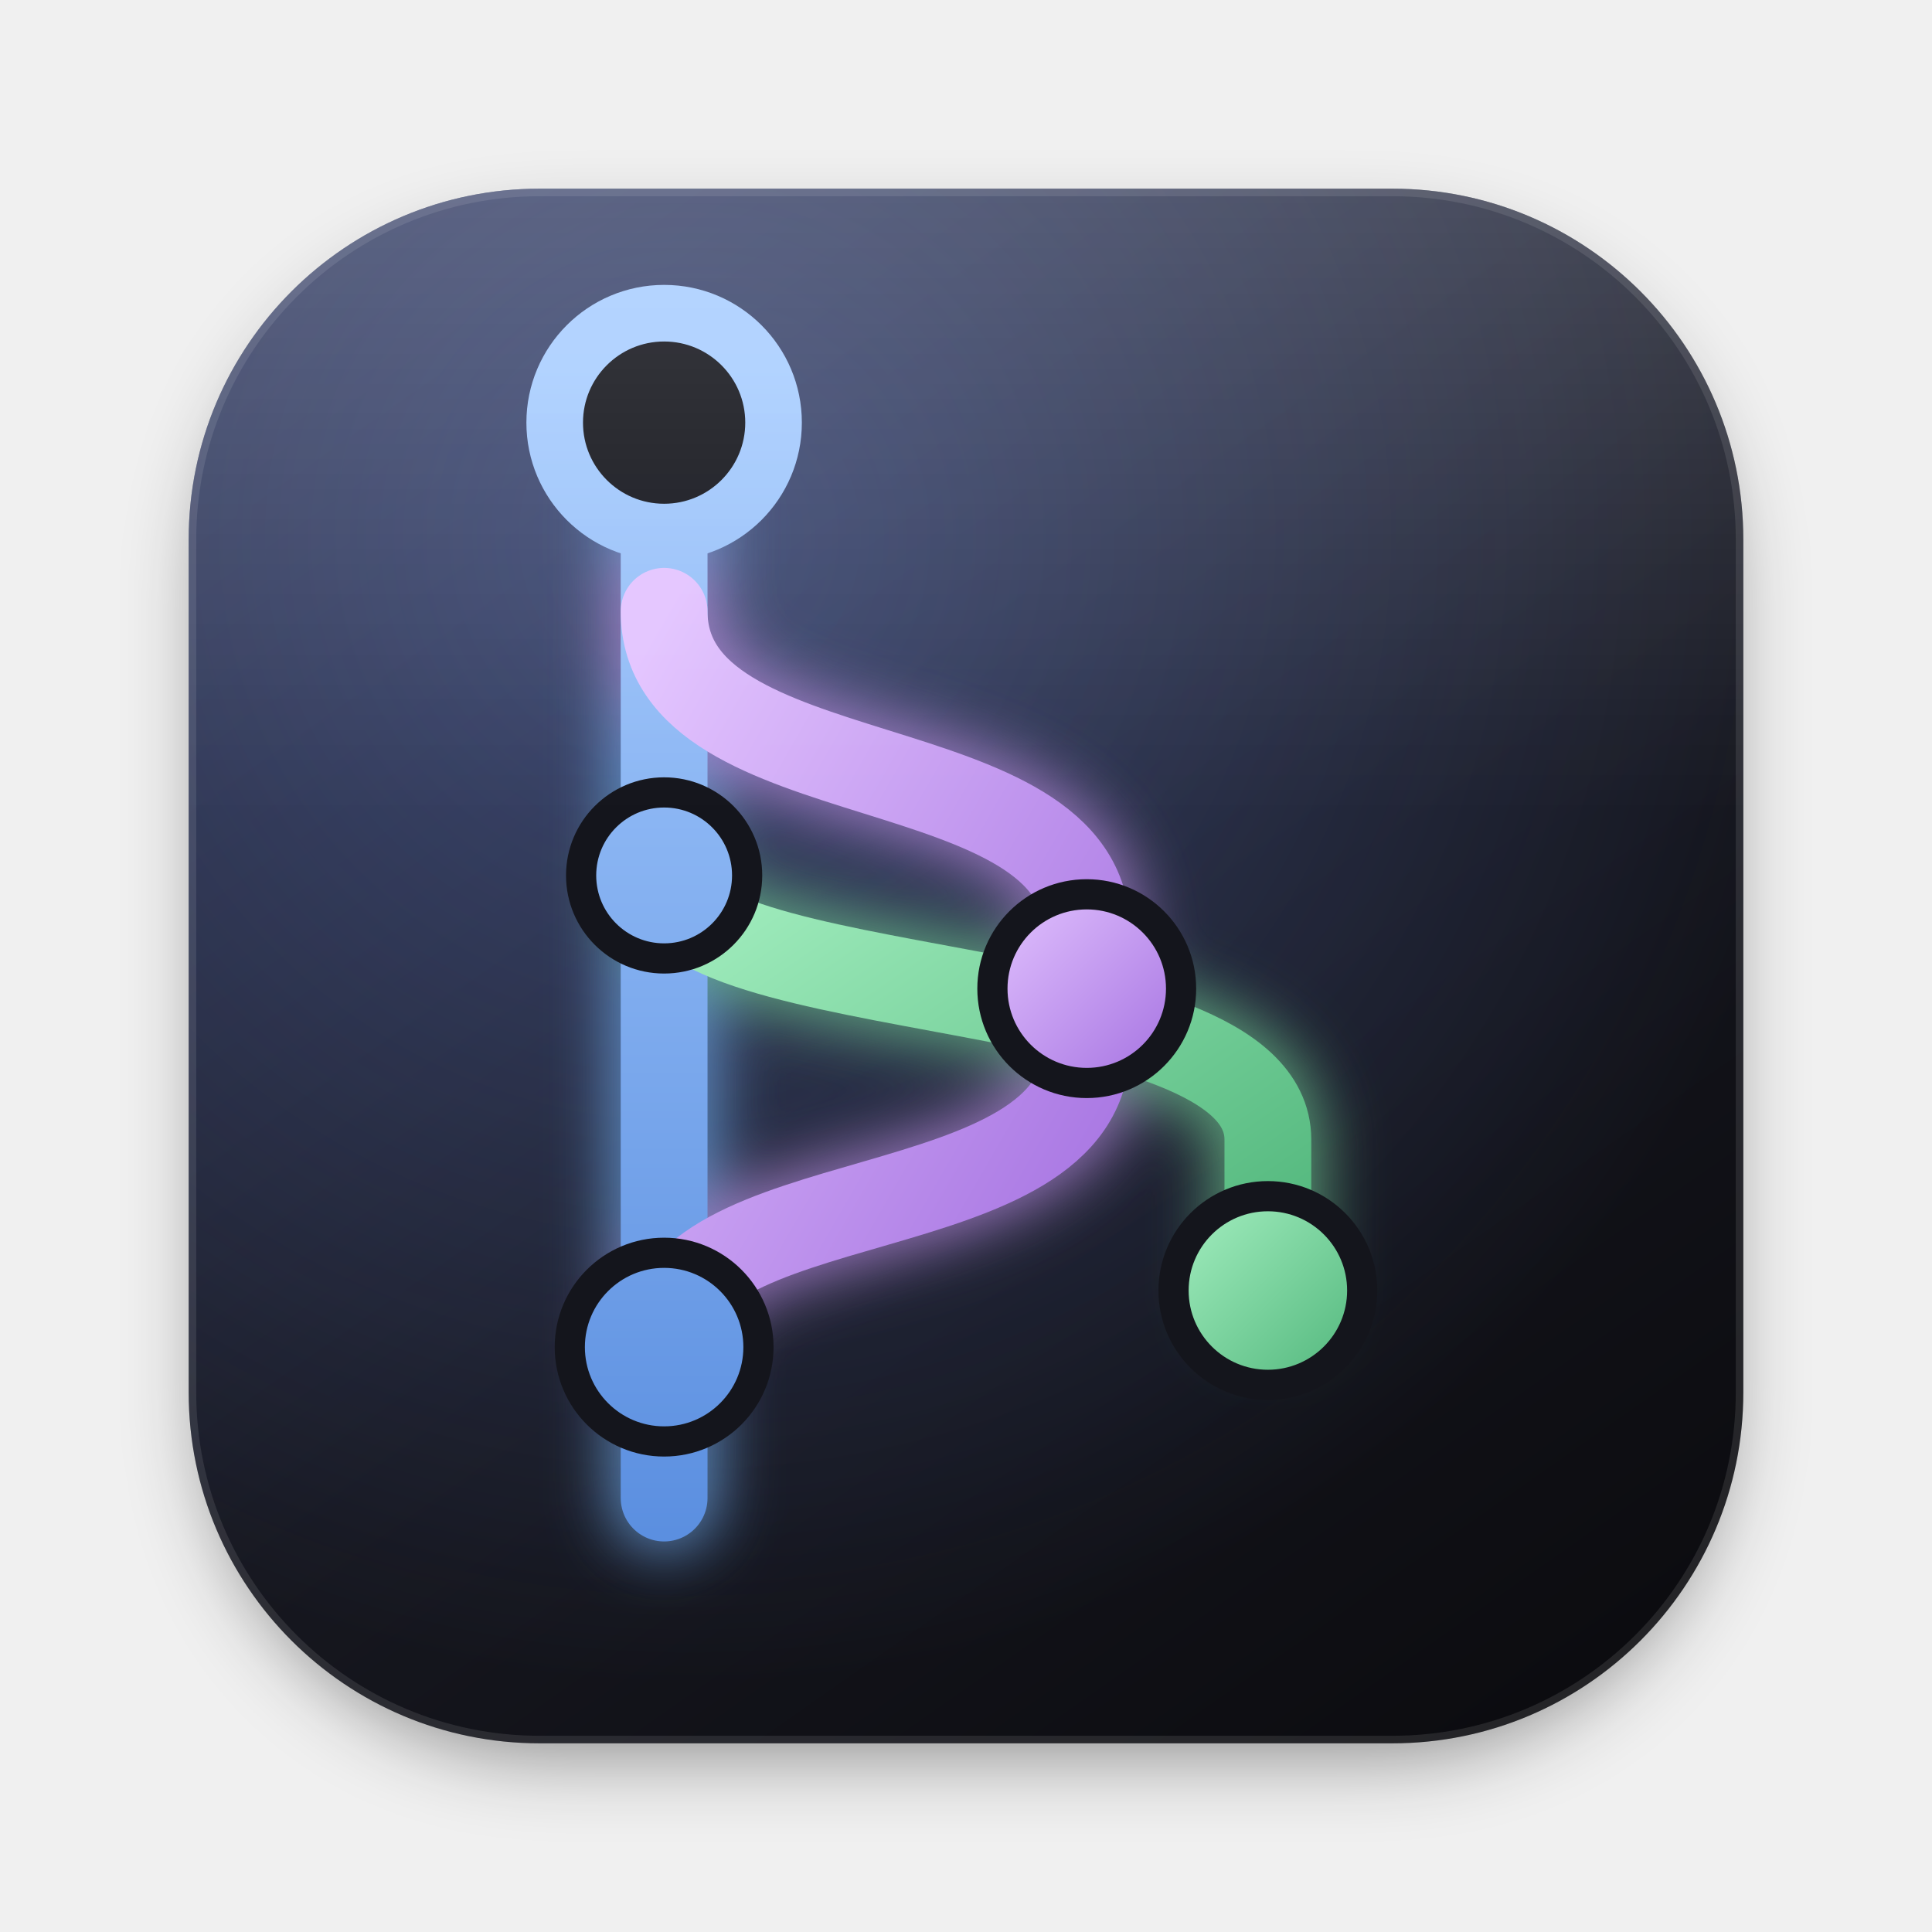
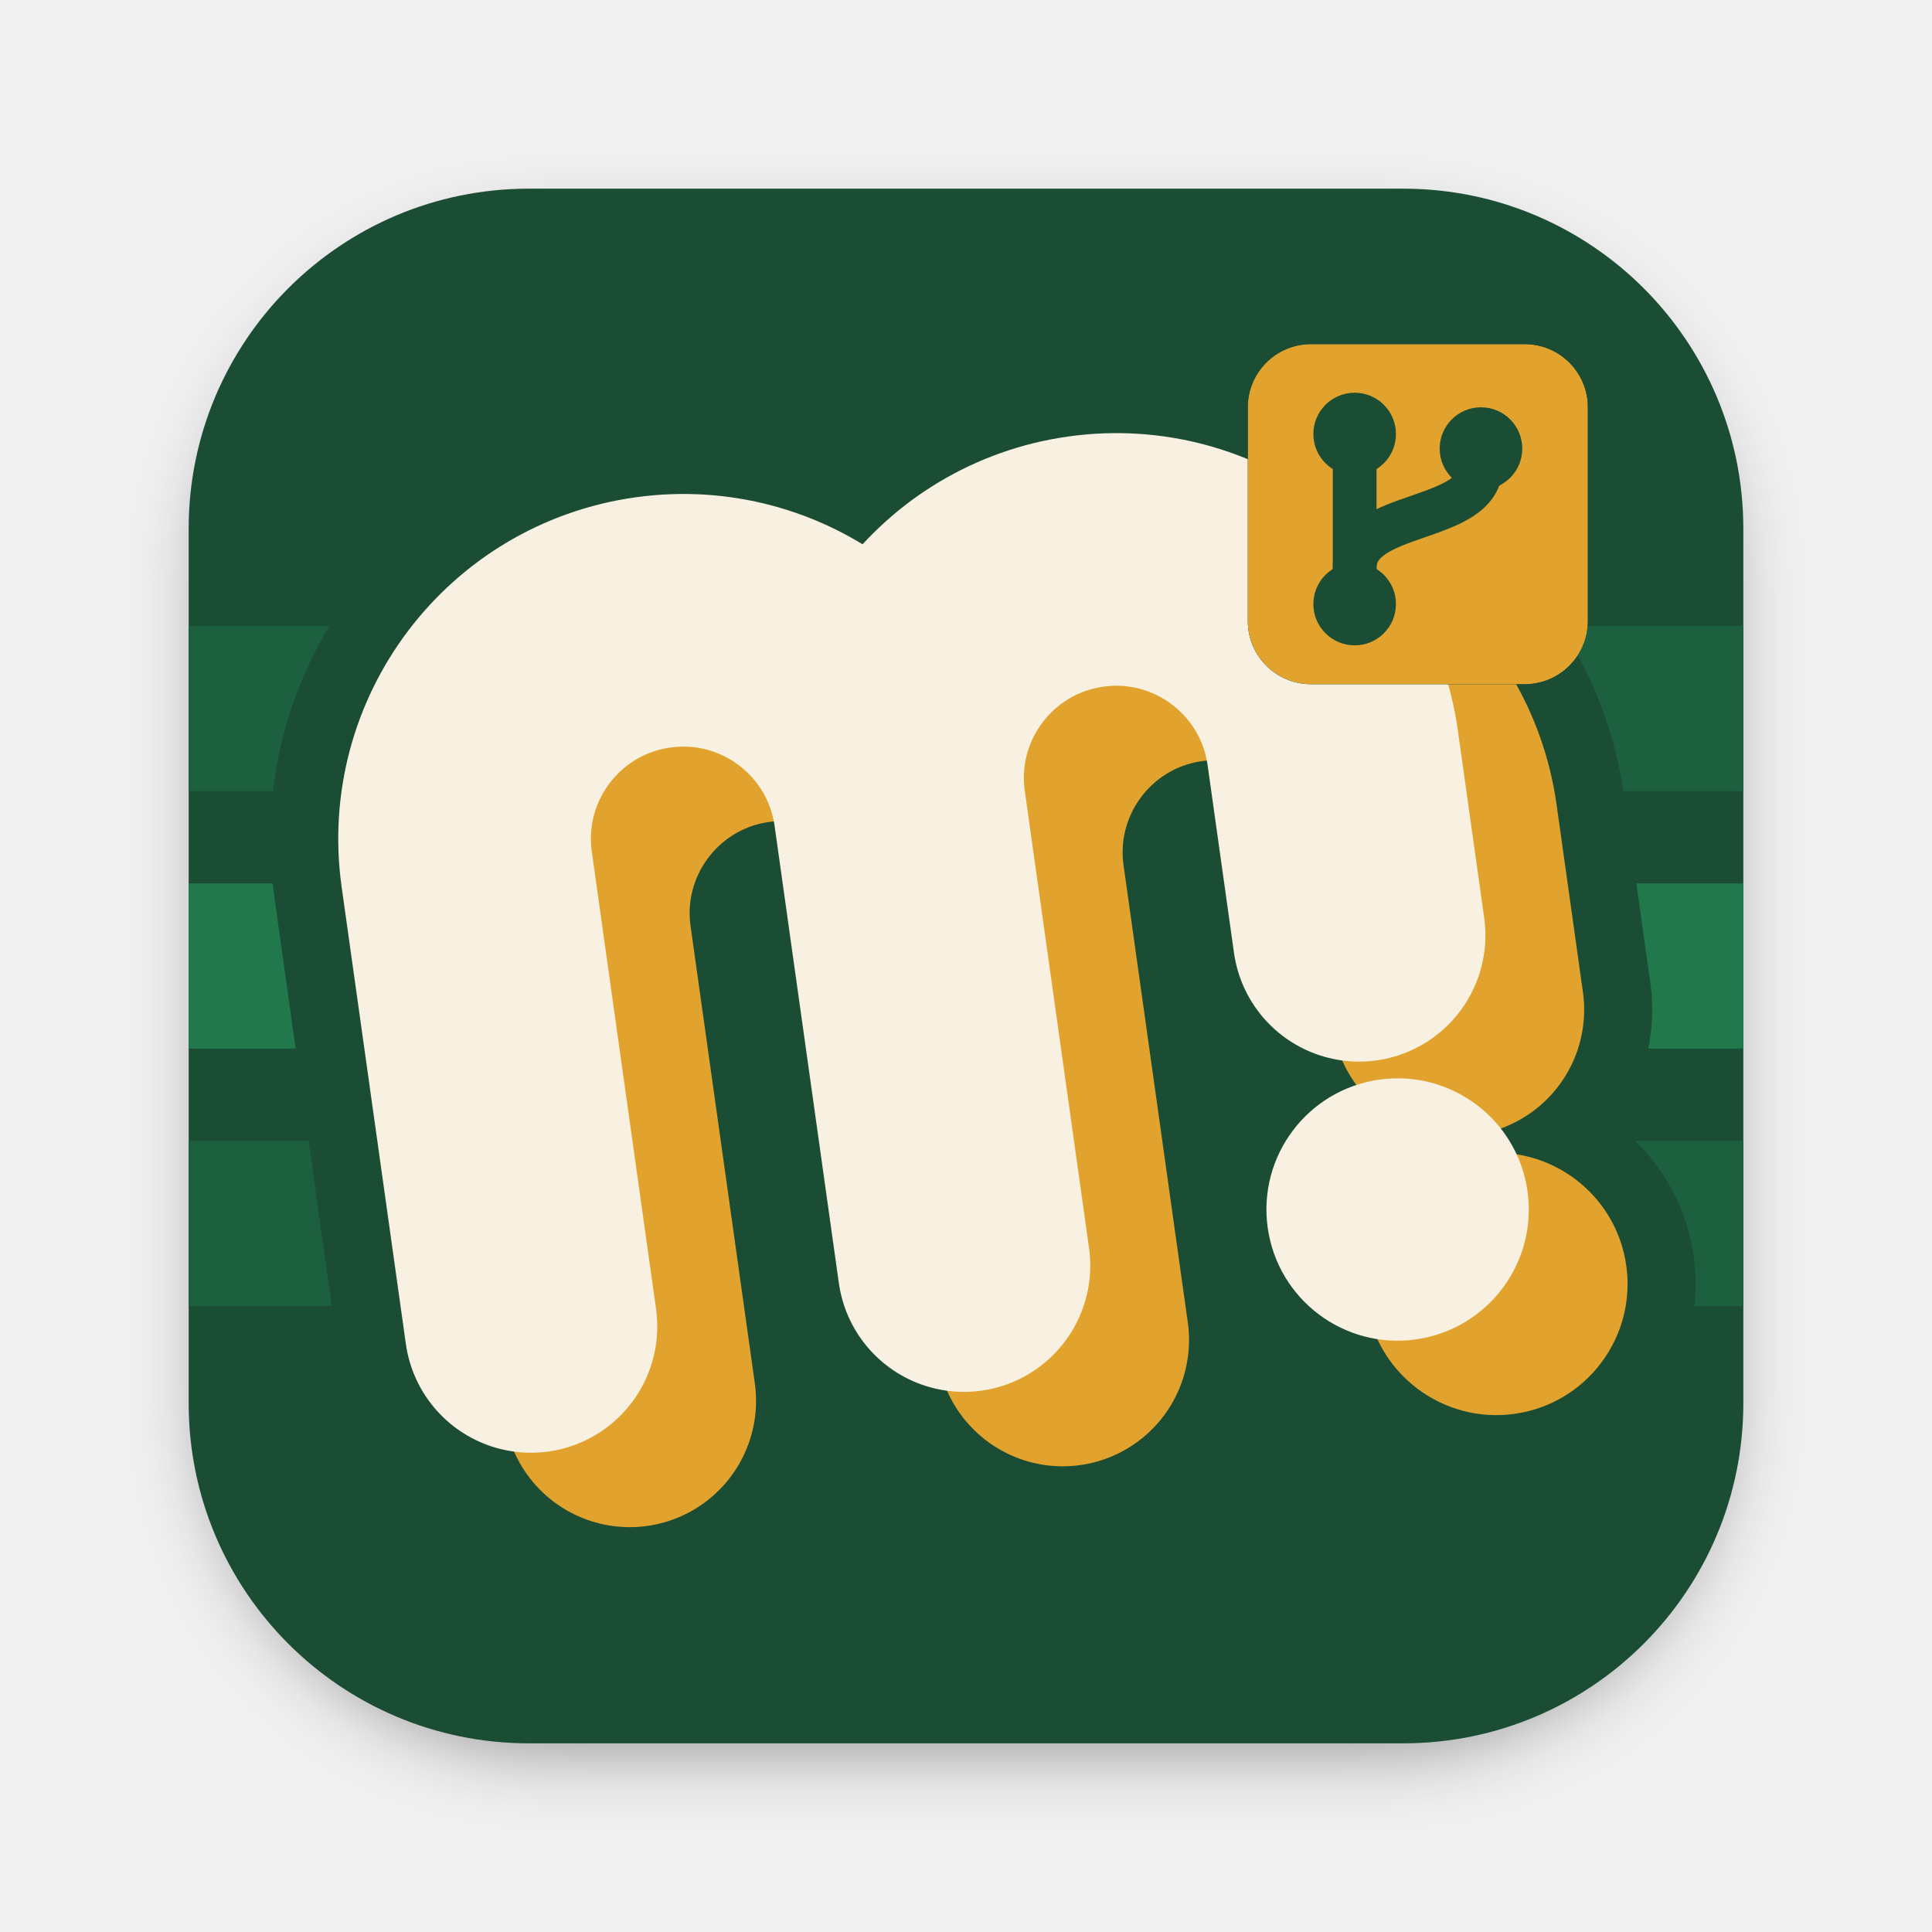
<svg xmlns="http://www.w3.org/2000/svg" width="1024" height="1024" viewBox="0 0 1024 1024">
  <defs>
-     <linearGradient id="tile" x1="0.15" y1="0" x2="0.85" y2="1">
-       <stop offset="0" stop-color="#2b2f45" />
-       <stop offset="0.55" stop-color="#16171f" />
-       <stop offset="1" stop-color="#0c0c10" />
-     </linearGradient>
-     <radialGradient id="glow" cx="0.32" cy="0.22" r="0.75">
-       <stop offset="0" stop-color="#7c9cff" stop-opacity="0.32" />
-       <stop offset="1" stop-color="#7c9cff" stop-opacity="0" />
-     </radialGradient>
-     <linearGradient id="blue" gradientUnits="userSpaceOnUse" x1="0" y1="200" x2="0" y2="820">
-       <stop offset="0" stop-color="#a8cdff" />
-       <stop offset="1" stop-color="#5b8fe0" />
-     </linearGradient>
-     <linearGradient id="violet" x1="0" y1="0" x2="1" y2="1">
-       <stop offset="0" stop-color="#e3c4ff" />
-       <stop offset="1" stop-color="#a36fe0" />
-     </linearGradient>
-     <linearGradient id="green" x1="0" y1="0" x2="1" y2="1">
-       <stop offset="0" stop-color="#a6f0c2" />
-       <stop offset="1" stop-color="#4fb57a" />
-     </linearGradient>
-     <linearGradient id="sheen" x1="0" y1="0" x2="0" y2="1">
-       <stop offset="0" stop-color="#ffffff" stop-opacity="0.16" />
-       <stop offset="0.4" stop-color="#ffffff" stop-opacity="0" />
-     </linearGradient>
    <filter id="shadow" x="-20%" y="-20%" width="140%" height="140%">
-       <feGaussianBlur stdDeviation="22" />
+       <feGaussianBlur stdDeviation="20" />
    </filter>
-     <filter id="bloom" x="-30%" y="-30%" width="160%" height="160%">
-       <feGaussianBlur stdDeviation="16" />
-     </filter>
-     <clipPath id="clip">
-       <rect x="100" y="100" width="824" height="824" rx="186" />
-     </clipPath>
  </defs>
-   <rect x="112" y="128" width="800" height="800" rx="180" fill="#000" opacity="0.45" filter="url(#shadow)" />
-   <g clip-path="url(#clip)">
-     <rect x="100" y="100" width="824" height="824" fill="url(#tile)" />
-     <rect x="100" y="100" width="824" height="824" fill="url(#glow)" />
-     <g transform="translate(-48 -6)">
-       <g fill="none" stroke-linecap="round" stroke-width="58" opacity="0.75" filter="url(#bloom)">
-         <path d="M400 230V800" stroke="#6ea8e8" />
-         <path d="M400 330C400 430 624 400 624 500V560C624 660 400 630 400 720" stroke="#b98ce0" />
-         <path d="M400 470C400 540 720 520 720 610V690" stroke="#6ec48f" />
-       </g>
-       <g fill="none" stroke-linecap="round" stroke-width="46">
-         <path d="M400 230V800" stroke="url(#blue)" />
-         <path d="M400 330C400 430 624 400 624 500V560C624 660 400 630 400 720" stroke="url(#violet)" />
-         <path d="M400 470C400 540 720 520 720 610V690" stroke="url(#green)" />
-       </g>
-       <g stroke="#14151c" stroke-width="16">
-         <circle cx="400" cy="230" r="58" fill="#14151c" stroke="url(#blue)" stroke-width="30" />
-         <circle cx="624" cy="530" r="50" fill="url(#violet)" />
-         <circle cx="720" cy="690" r="50" fill="url(#green)" />
-         <circle cx="400" cy="720" r="50" fill="url(#blue)" />
-         <circle cx="400" cy="470" r="44" fill="url(#blue)" />
+   <rect x="112" y="126" width="800" height="800" rx="180" fill="#000" opacity="0.4" filter="url(#shadow)" />
+   <g transform="translate(100 100) scale(25.75)">
+     <defs>
+       <clipPath id="tile">
+         <rect width="32" height="32" rx="7" />
+       </clipPath>
+       <mask id="punch" maskUnits="userSpaceOnUse" x="0" y="0" width="32" height="32">
+         <rect x="23.4" y="1.6" width="7" height="7" rx="1.3" fill="#fff" />
+         <path d="M25.6 3.6V6.6" fill="none" stroke="#000" stroke-width=".9" stroke-linecap="round" stroke-linejoin="round" />
+         <path d="M28.2 4.1C28.2 5.3 25.6 5 25.6 6.2" fill="none" stroke="#000" stroke-width=".9" stroke-linecap="round" stroke-linejoin="round" />
+         <path d="M25.6 2.6A.85 .85 0 1 0 25.6 4.3A.85 .85 0 1 0 25.6 2.6Z" fill="#000" />
+         <path d="M25.6 6.1A.85 .85 0 1 0 25.6 7.8A.85 .85 0 1 0 25.6 6.1Z" fill="#000" />
+         <path d="M28.2 2.9A.85 .85 0 1 0 28.2 4.6A.85 .85 0 1 0 28.2 2.9Z" fill="#000" />
+       </mask>
+     </defs>
+     <g clip-path="url(#tile)">
+       <rect width="32" height="32" fill="#1a4d34" />
+       <rect y="9" width="32" height="3.4" fill="#1d603f" />
+       <rect y="14.3" width="32" height="3.4" fill="#22784d" />
+       <rect y="19.6" width="32" height="3.4" fill="#1d603f" />
+       <g transform="rotate(-8 16 16) translate(-0.9 -1.9)">
+         <g transform="translate(1.8 1.8)">
+           <path d="M7 24V14.5a4.5 4.5 0 0 1 9 0V24M16 14.5a4.5 4.5 0 0 1 9 0V18.4" fill="none" stroke="#1a4d34" stroke-width="8" stroke-linecap="round" stroke-linejoin="round" />
+           <circle cx="25" cy="24.1" r="4.1" fill="#1a4d34" />
+         </g>
+         <path d="M7 24V14.5a4.5 4.5 0 0 1 9 0V24M16 14.5a4.5 4.5 0 0 1 9 0V18.4" fill="none" stroke="#1a4d34" stroke-width="8" stroke-linecap="round" stroke-linejoin="round" />
+         <circle cx="25" cy="24.1" r="4.1" fill="#1a4d34" />
+         <g transform="translate(1.8 1.8)">
+           <path d="M7 24V14.5a4.5 4.5 0 0 1 9 0V24M16 14.5a4.5 4.5 0 0 1 9 0V18.4" fill="none" stroke="#e2a32e" stroke-width="5.2" stroke-linecap="round" stroke-linejoin="round" />
+           <circle cx="25" cy="24.1" r="2.7" fill="#e2a32e" />
+         </g>
+         <path d="M7 24V14.5a4.5 4.5 0 0 1 9 0V24M16 14.5a4.5 4.5 0 0 1 9 0V18.4" fill="none" stroke="#f8f1e1" stroke-width="5.2" stroke-linecap="round" stroke-linejoin="round" />
+         <circle cx="25" cy="24.1" r="2.7" fill="#f8f1e1" />
      </g>
    </g>
-     <rect x="100" y="100" width="824" height="824" fill="url(#sheen)" />
+     <g transform="translate(-1.6 1.6)">
+       <rect x="23.4" y="1.6" width="7" height="7" rx="1.3" fill="#1a4d34" />
+       <rect x="23.4" y="1.6" width="7" height="7" rx="1.3" fill="#e2a32e" mask="url(#punch)" />
+     </g>
  </g>
-   <rect x="102" y="102" width="820" height="820" rx="184" fill="none" stroke="#ffffff" stroke-opacity="0.1" stroke-width="4" />
</svg>
